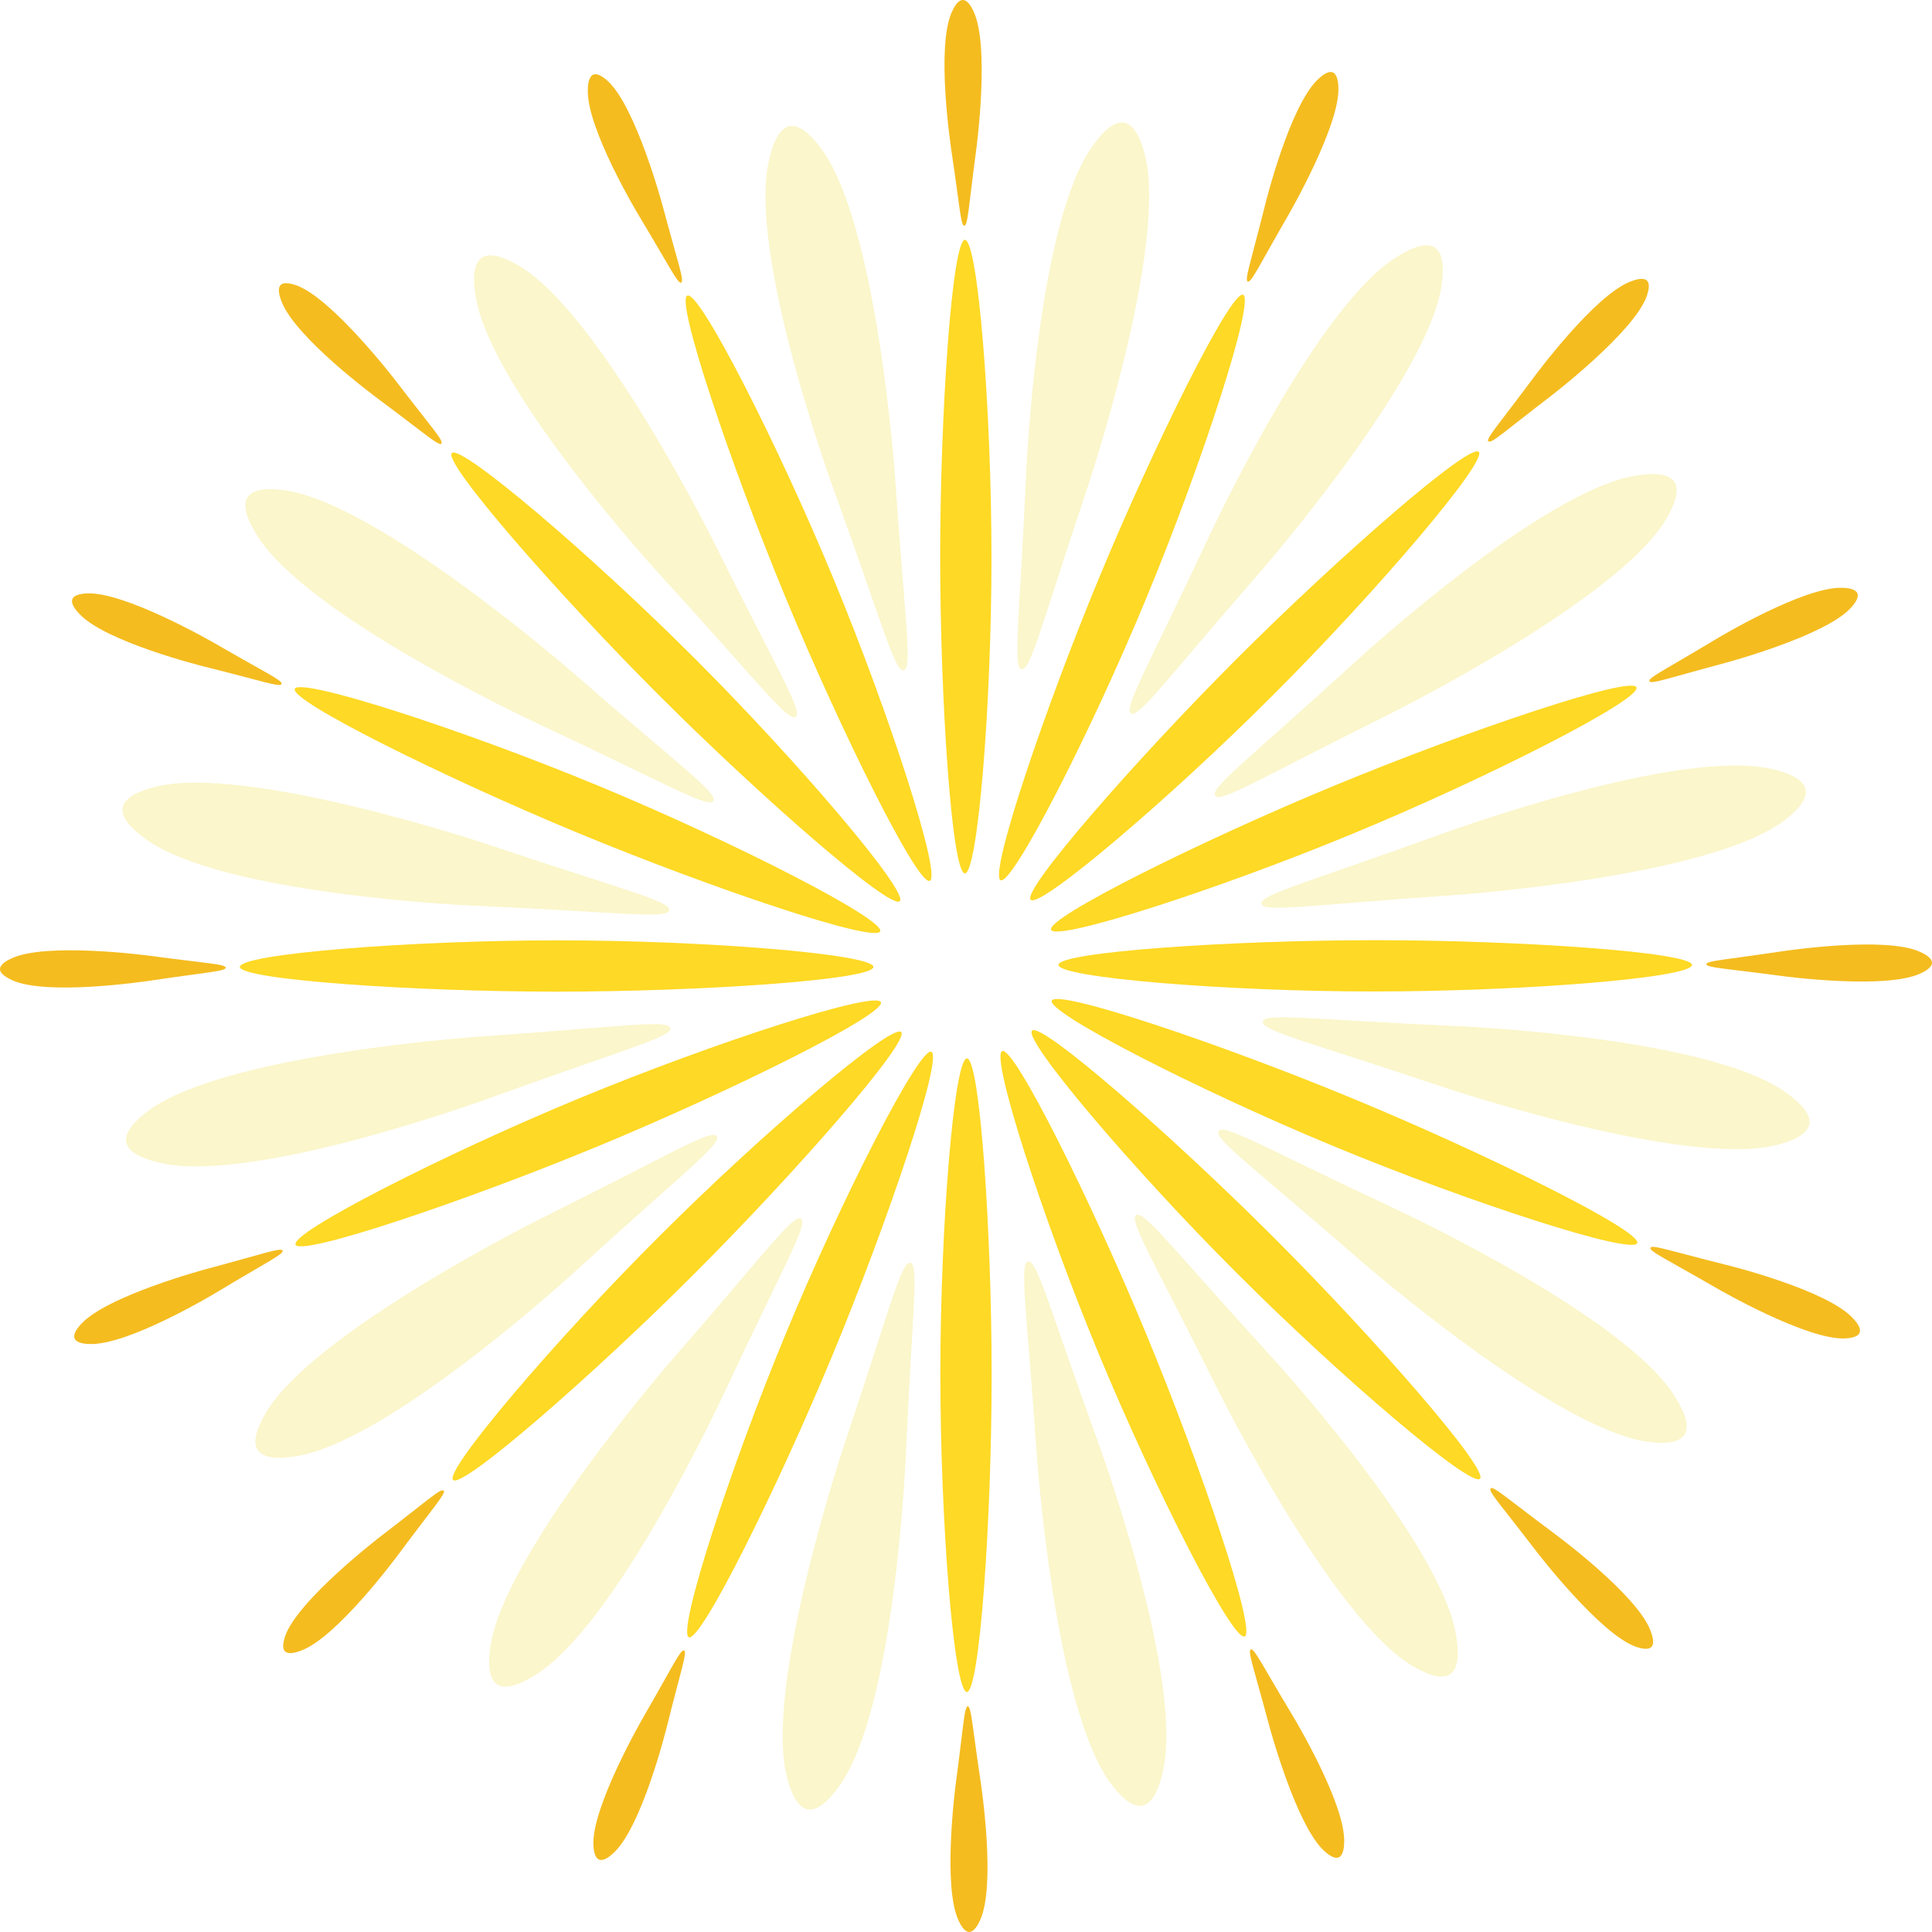
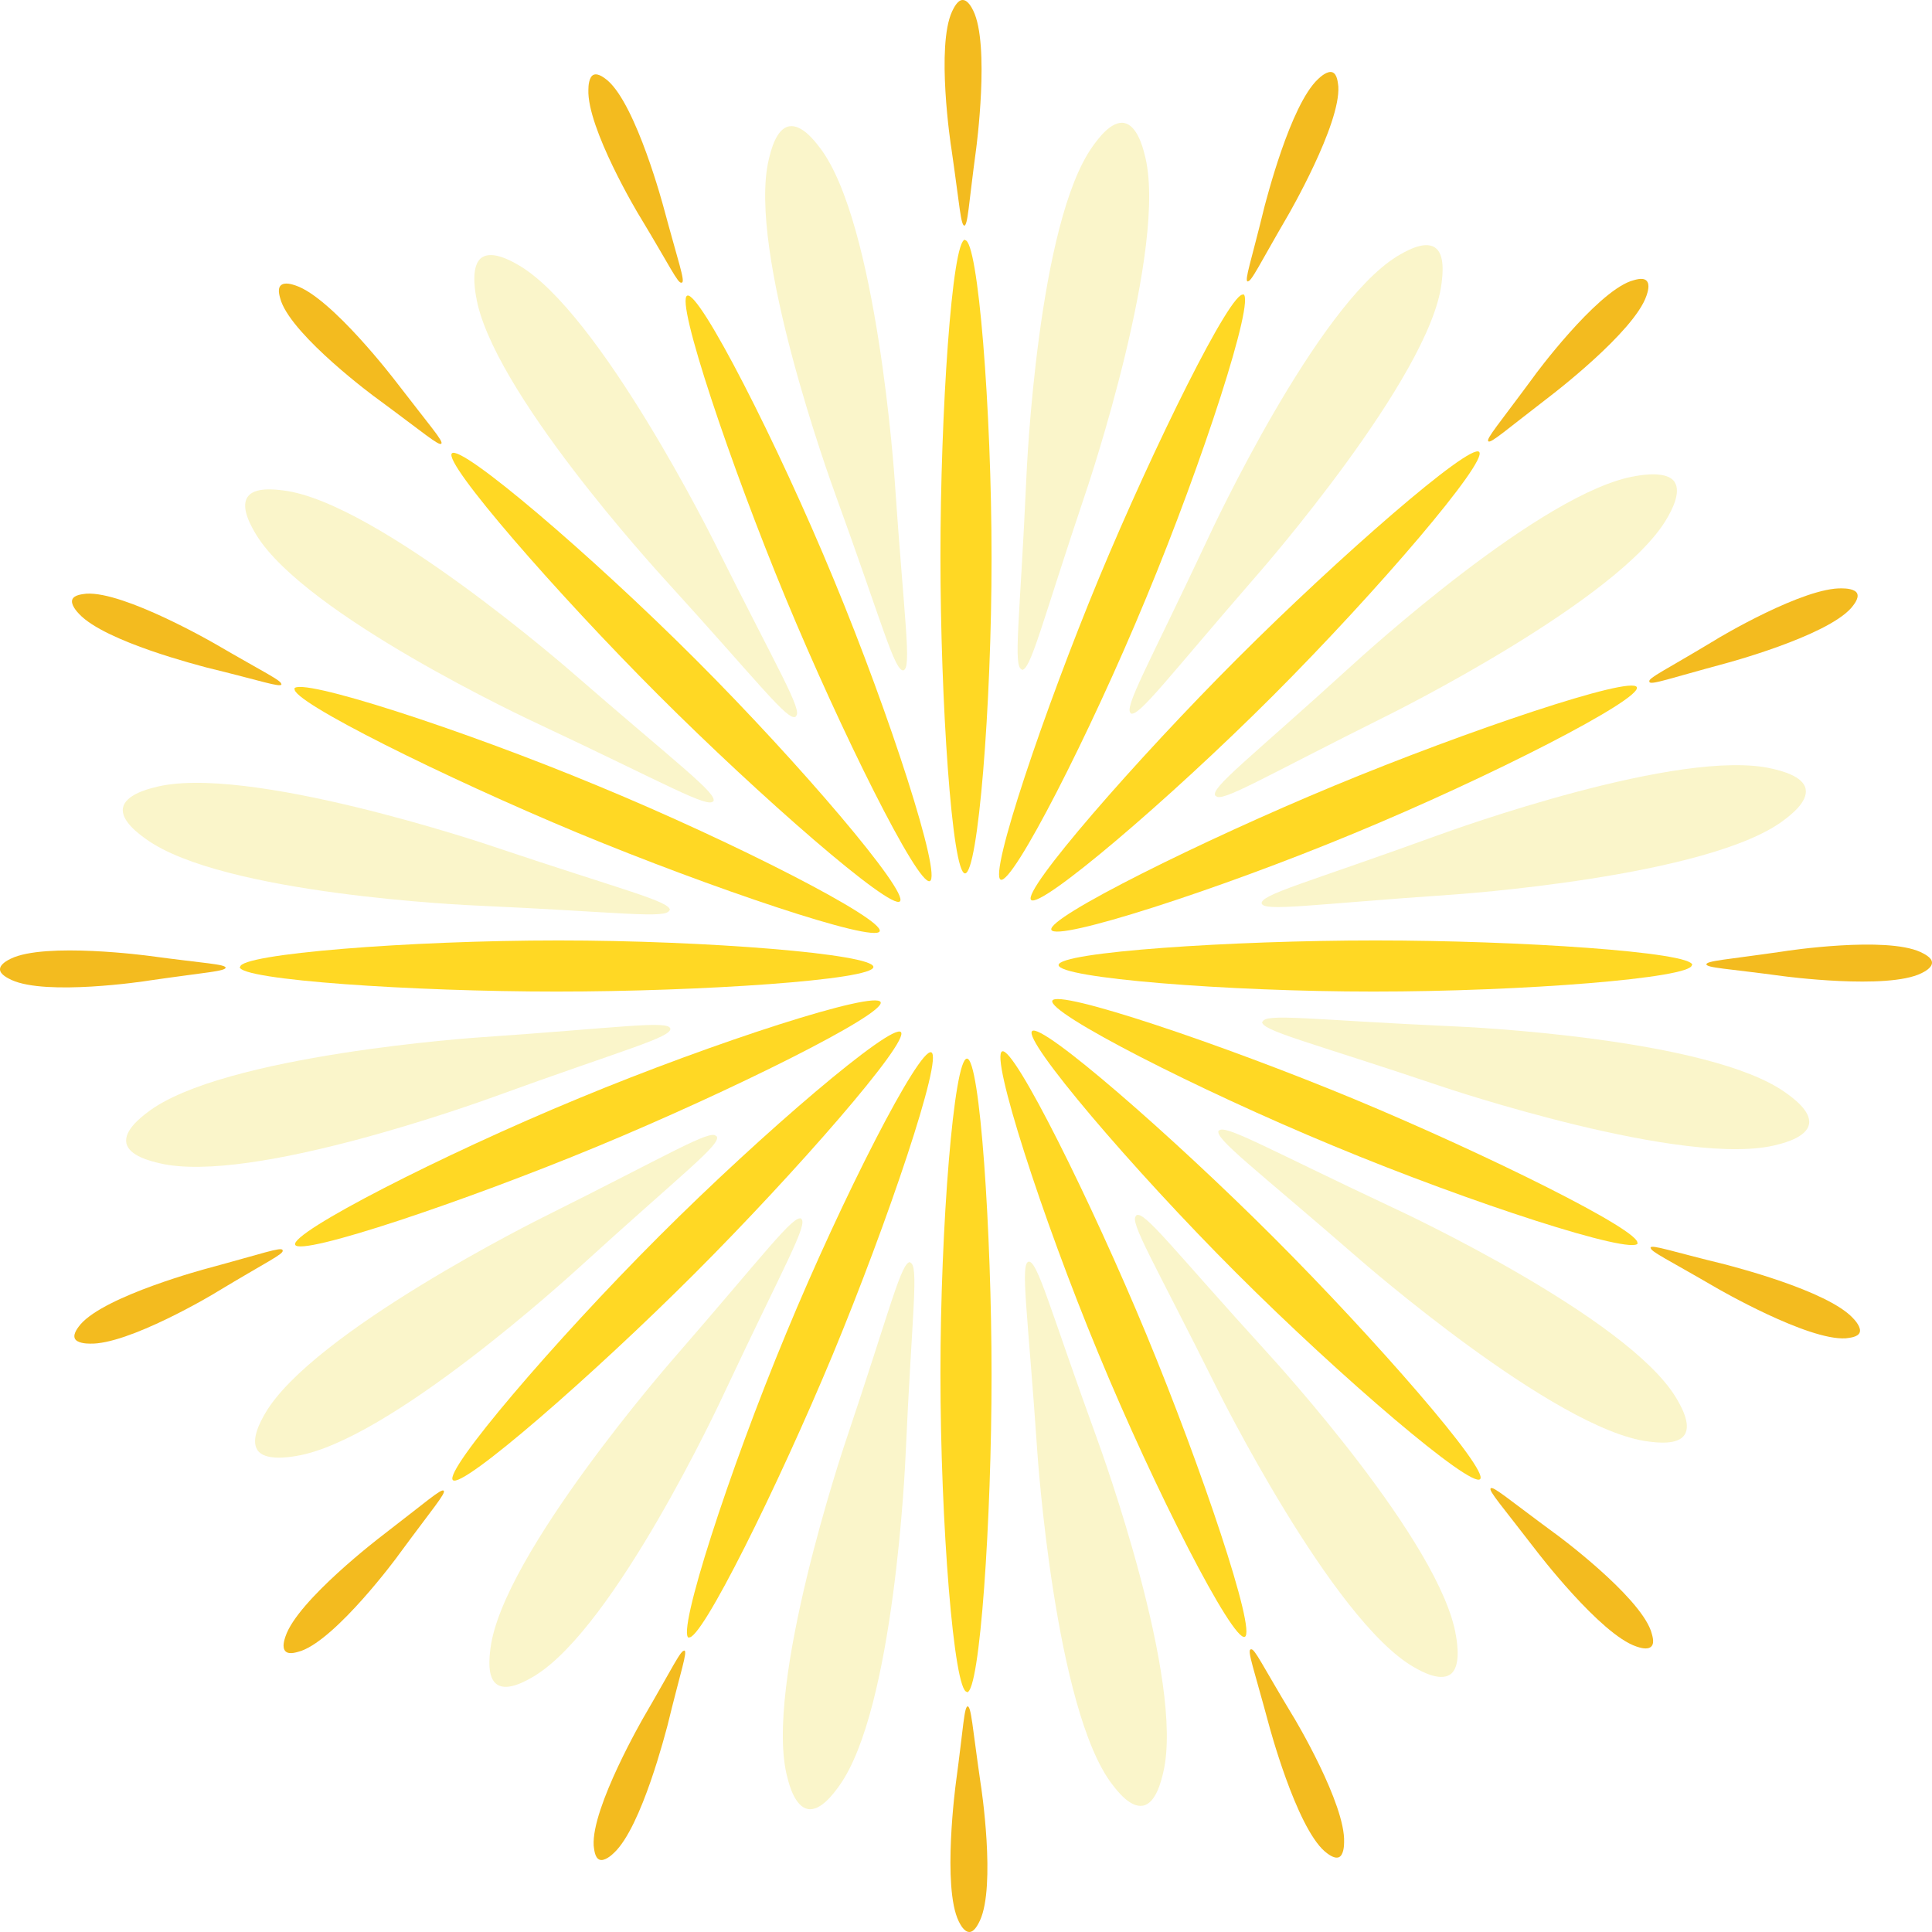
- <svg xmlns="http://www.w3.org/2000/svg" id="_图层_1" data-name="图层 1" viewBox="0 0 113.39 113.39">
-   <defs>
-     <style>
-       .cls-1 {
-         fill: #fed925;
-       }
- 
-       .cls-2 {
-         fill: #f4bc1f;
-       }
- 
-       .cls-3 {
-         fill: #fbf6cb;
-       }
-     </style>
-   </defs>
+ <svg xmlns="http://www.w3.org/2000/svg" id="a" data-name="图层 1" width="40.06" height="40.06" viewBox="0 0 40.06 40.06">
  <g>
-     <path class="cls-1" d="M56.74,99.31c.76,0,1.46-10.18,1.46-18.6,0-8.43-.69-18.59-1.45-18.59-.75,0-1.56,9.85-1.56,18.49,0,8.77.8,18.7,1.56,18.69Z" />
-     <path class="cls-1" d="M40.43,96.09c.71.29,5.24-8.85,8.46-16.63,3.23-7.79,6.48-17.44,5.77-17.73-.69-.29-5.21,8.5-8.52,16.49-3.36,8.1-6.41,17.58-5.71,17.87Z" />
-     <path class="cls-1" d="M26.59,86.86c.54.54,8.23-6.17,14.18-12.12,5.96-5.96,12.66-13.63,12.12-14.17-.53-.53-8.07,5.86-14.18,11.97-6.2,6.19-12.65,13.79-12.12,14.32Z" />
-     <path class="cls-1" d="M17.34,73.05c.3.71,9.96-2.55,17.74-5.77,7.79-3.22,16.91-7.75,16.62-8.46-.29-.7-9.7,2.33-17.68,5.63-8.1,3.35-16.97,7.9-16.67,8.59Z" />
-     <path class="cls-1" d="M14.07,56.74c0,.76,10.18,1.46,18.6,1.46,8.43,0,18.59-.69,18.59-1.45,0-.75-9.85-1.56-18.49-1.56-8.77,0-18.7.8-18.69,1.56Z" />
-     <path class="cls-1" d="M17.3,40.43c-.29.71,8.85,5.24,16.63,8.46,7.79,3.23,17.44,6.48,17.73,5.77.29-.69-8.51-5.21-16.49-8.52-8.1-3.36-17.58-6.41-17.87-5.71Z" />
-     <path class="cls-1" d="M26.52,26.59c-.54.54,6.17,8.23,12.12,14.18,5.96,5.96,13.63,12.66,14.17,12.12.53-.53-5.86-8.07-11.97-14.18-6.19-6.2-13.79-12.65-14.32-12.12Z" />
-     <path class="cls-1" d="M40.34,17.34c-.71.3,2.55,9.96,5.77,17.74,3.22,7.79,7.75,16.91,8.46,16.62.7-.29-2.33-9.7-5.63-17.68-3.35-8.1-7.9-16.97-8.59-16.67Z" />
-     <path class="cls-1" d="M56.64,14.07c-.76,0-1.46,10.18-1.46,18.6,0,8.43.69,18.59,1.45,18.59.75,0,1.56-9.85,1.56-18.49,0-8.77-.8-18.7-1.56-18.69Z" />
-     <path class="cls-1" d="M72.96,17.3c-.71-.29-5.24,8.85-8.46,16.63-3.23,7.79-6.48,17.44-5.77,17.73.69.29,5.21-8.5,8.52-16.49,3.36-8.1,6.41-17.58,5.71-17.87Z" />
-     <path class="cls-1" d="M86.79,26.52c-.54-.54-8.23,6.17-14.18,12.12-5.96,5.96-12.66,13.63-12.12,14.17.53.53,8.07-5.86,14.18-11.97,6.2-6.19,12.65-13.79,12.12-14.32Z" />
-     <path class="cls-1" d="M96.05,40.34c-.3-.71-9.96,2.55-17.74,5.77-7.79,3.22-16.91,7.75-16.62,8.46.29.7,9.7-2.33,17.68-5.63,8.1-3.35,16.97-7.9,16.67-8.59Z" />
-     <path class="cls-1" d="M99.31,56.64c0-.76-10.18-1.46-18.6-1.46-8.43,0-18.59.69-18.59,1.45,0,.75,9.85,1.56,18.49,1.56,8.77,0,18.7-.8,18.69-1.56Z" />
-     <path class="cls-1" d="M96.09,72.96c.29-.71-8.85-5.24-16.63-8.46-7.79-3.23-17.44-6.48-17.73-5.77-.29.69,8.51,5.21,16.49,8.52,8.1,3.36,17.58,6.41,17.87,5.71Z" />
-     <path class="cls-1" d="M86.86,86.79c.54-.54-6.17-8.23-12.12-14.18-5.96-5.96-13.63-12.66-14.17-12.12-.53.53,5.86,8.07,11.97,14.18,6.19,6.2,13.79,12.65,14.32,12.12Z" />
-     <path class="cls-1" d="M73.05,96.05c.71-.3-2.55-9.96-5.77-17.74-3.22-7.79-7.75-16.91-8.46-16.62-.7.29,2.33,9.7,5.63,17.68,3.35,8.1,7.9,16.97,8.59,16.67Z" />
+     <path d="M20.05,35.09c.27,0,.51-3.6.51-6.57,0-2.98-.24-6.57-.51-6.57-.27,0-.55,3.48-.55,6.53,0,3.1.28,6.61.55,6.6Z" fill="#ffd824" />
+     <path d="M14.28,33.95c.25.1,1.85-3.13,2.99-5.87,1.14-2.75,2.29-6.16,2.04-6.26-.25-.1-1.84,3-3.01,5.83-1.19,2.86-2.27,6.21-2.02,6.31Z" fill="#ffd824" />
+     <path d="M9.39,30.69c.19.19,2.91-2.18,5.01-4.28,2.11-2.11,4.47-4.82,4.28-5.01-.19-.19-2.85,2.07-5.01,4.23-2.19,2.19-4.47,4.87-4.28,5.06Z" fill="#ffd824" />
+     <path d="M6.12,25.81c.1.25,3.52-.9,6.27-2.04,2.75-1.14,5.97-2.74,5.87-2.99-.1-.25-3.43.82-6.25,1.99-2.86,1.18-5.99,2.79-5.89,3.04Z" fill="#ffd824" />
+     <path d="M4.97,20.05c0,.27,3.6.51,6.57.51,2.98,0,6.57-.24,6.57-.51,0-.27-3.48-.55-6.53-.55-3.1,0-6.61.28-6.6.55Z" fill="#ffd824" />
+     <path d="M6.11,14.28c-.1.25,3.13,1.85,5.87,2.99,2.75,1.14,6.16,2.29,6.26,2.04.1-.25-3-1.84-5.83-3.01-2.86-1.19-6.21-2.27-6.31-2.02Z" fill="#ffd824" />
+     <path d="M9.37,9.4c-.19.19,2.18,2.91,4.28,5.01,2.11,2.11,4.82,4.47,5.01,4.28.19-.19-2.07-2.85-4.23-5.01-2.19-2.19-4.87-4.47-5.06-4.28Z" fill="#ffd824" />
+     <path d="M14.25,6.13c-.25.1.9,3.52,2.04,6.27,1.14,2.75,2.74,5.97,2.99,5.87.25-.1-.82-3.43-1.99-6.25-1.18-2.86-2.79-5.99-3.04-5.89Z" fill="#ffd824" />
+     <path d="M20.01,4.97c-.27,0-.51,3.6-.51,6.57,0,2.98.24,6.57.51,6.57.27,0,.55-3.48.55-6.53,0-3.1-.28-6.61-.55-6.6Z" fill="#ffd824" />
+     <path d="M25.78,6.11c-.25-.1-1.85,3.13-2.99,5.87-1.14,2.75-2.29,6.16-2.04,6.26.25.1,1.84-3,3.01-5.83,1.19-2.86,2.27-6.21,2.02-6.31Z" fill="#ffd824" />
+     <path d="M30.67,9.37c-.19-.19-2.91,2.18-5.01,4.28-2.11,2.11-4.47,4.82-4.28,5.01.19.19,2.85-2.07,5.01-4.23,2.19-2.19,4.47-4.87,4.28-5.06Z" fill="#ffd824" />
+     <path d="M33.94,14.25c-.1-.25-3.52.9-6.27,2.04-2.75,1.14-5.97,2.74-5.87,2.99.1.25,3.43-.82,6.25-1.99,2.86-1.18,5.99-2.79,5.89-3.04Z" fill="#ffd824" />
+     <path d="M35.09,20.01c0-.27-3.6-.51-6.57-.51-2.98,0-6.57.24-6.57.51,0,.27,3.48.55,6.53.55,3.1,0,6.61-.28,6.6-.55Z" fill="#ffd824" />
+     <path d="M33.95,25.78c.1-.25-3.13-1.85-5.87-2.99-2.75-1.14-6.16-2.29-6.26-2.04-.1.25,3,1.84,5.83,3.01,2.86,1.19,6.21,2.27,6.31,2.02Z" fill="#ffd824" />
+     <path d="M30.69,30.67c.19-.19-2.18-2.91-4.28-5.01-2.11-2.11-4.82-4.47-5.01-4.28-.19.19,2.07,2.85,4.23,5.01,2.19,2.19,4.87,4.47,5.06,4.28Z" fill="#ffd824" />
+     <path d="M25.81,33.94c.25-.1-.9-3.52-2.04-6.27-1.14-2.75-2.74-5.97-2.99-5.87-.25.1.82,3.43,1.99,6.25,1.18,2.86,2.79,5.99,3.04,5.89Z" fill="#ffd824" />
  </g>
  <g>
-     <path class="cls-3" d="M53.42,74.11c.53.1.12,2.91-.25,11.16-.03.75-.68,15.09-3.92,19.56-.29.4-1.09,1.5-1.85,1.36-.73-.14-1.07-1.36-1.19-1.8-1.46-5.32,3.38-19.72,3.38-19.72,2.65-7.89,3.3-10.65,3.83-10.55Z" />
-     <path class="cls-3" d="M47.01,71.53c.45.29-1,2.73-4.5,10.21-.32.68-6.4,13.68-11.1,16.57-.42.26-1.58.97-2.23.55-.62-.41-.47-1.67-.41-2.12.69-5.48,10.67-16.93,10.67-16.93,5.47-6.27,7.12-8.58,7.57-8.29Z" />
-     <path class="cls-3" d="M42.07,66.69c.3.44-1.97,2.14-8.07,7.71-.55.51-11.15,10.19-16.6,11.06-.49.08-1.83.29-2.27-.35-.42-.62.21-1.72.43-2.12,2.73-4.8,16.34-11.55,16.34-11.55,7.45-3.7,9.86-5.2,10.17-4.76Z" />
-     <path class="cls-3" d="M39.35,60.33c.11.53-2.64,1.23-10.4,4.04-.7.26-14.2,5.15-19.57,3.87-.48-.11-1.81-.43-1.97-1.19-.15-.73.85-1.51,1.21-1.79,4.36-3.39,19.51-4.42,19.51-4.42,8.3-.57,11.1-1.03,11.21-.5Z" />
-     <path class="cls-3" d="M39.28,53.42c-.1.53-2.91.12-11.16-.25-.75-.03-15.09-.68-19.56-3.92-.4-.29-1.5-1.09-1.36-1.85.14-.73,1.36-1.07,1.8-1.19,5.32-1.46,19.72,3.38,19.72,3.38,7.89,2.65,10.65,3.3,10.55,3.83Z" />
-     <path class="cls-3" d="M41.86,47.01c-.29.45-2.73-1-10.21-4.5-.68-.32-13.68-6.4-16.57-11.1-.26-.42-.97-1.58-.55-2.23.41-.62,1.67-.47,2.12-.41,5.48.69,16.93,10.67,16.93,10.67,6.27,5.47,8.58,7.12,8.29,7.57Z" />
-     <path class="cls-3" d="M46.69,42.07c-.44.3-2.14-1.97-7.71-8.07-.51-.55-10.19-11.15-11.06-16.6-.08-.49-.29-1.83.35-2.27.62-.42,1.72.21,2.12.43,4.8,2.73,11.55,16.34,11.55,16.34,3.7,7.45,5.2,9.86,4.76,10.17Z" />
-     <path class="cls-3" d="M53.05,39.35c-.53.11-1.23-2.64-4.04-10.4-.26-.7-5.15-14.2-3.87-19.57.11-.48.43-1.81,1.19-1.97.73-.15,1.51.85,1.79,1.21,3.39,4.36,4.42,19.51,4.42,19.51.57,8.3,1.03,11.1.5,11.21Z" />
-     <path class="cls-3" d="M59.96,39.28c-.53-.1-.12-2.91.25-11.16.03-.75.68-15.09,3.92-19.56.29-.4,1.09-1.5,1.85-1.36.73.14,1.07,1.36,1.19,1.8,1.46,5.32-3.38,19.72-3.38,19.72-2.65,7.89-3.3,10.65-3.83,10.55Z" />
-     <path class="cls-3" d="M66.38,41.86c-.45-.29,1-2.73,4.5-10.21.32-.68,6.4-13.68,11.1-16.57.42-.26,1.58-.97,2.23-.55.62.41.47,1.67.41,2.12-.69,5.48-10.67,16.93-10.67,16.93-5.47,6.27-7.12,8.58-7.57,8.29Z" />
-     <path class="cls-3" d="M71.32,46.69c-.3-.44,1.97-2.14,8.07-7.71.55-.51,11.15-10.19,16.6-11.06.49-.08,1.83-.29,2.27.35.42.62-.21,1.72-.43,2.12-2.73,4.8-16.34,11.55-16.34,11.55-7.45,3.7-9.86,5.2-10.17,4.76Z" />
-     <path class="cls-3" d="M74.03,53.05c-.11-.53,2.64-1.23,10.4-4.04.7-.26,14.2-5.15,19.57-3.87.48.11,1.81.43,1.97,1.19.15.73-.85,1.51-1.21,1.79-4.36,3.39-19.51,4.42-19.51,4.42-8.3.57-11.1,1.03-11.21.5Z" />
-     <path class="cls-3" d="M74.11,59.96c.1-.53,2.91-.12,11.16.25.75.03,15.09.68,19.56,3.92.4.29,1.5,1.09,1.36,1.85-.14.73-1.36,1.07-1.8,1.19-5.32,1.46-19.72-3.38-19.72-3.38-7.89-2.65-10.65-3.3-10.55-3.83Z" />
-     <path class="cls-3" d="M71.53,66.38c.29-.45,2.73,1,10.21,4.5.68.32,13.68,6.4,16.57,11.1.26.42.97,1.58.55,2.23-.41.62-1.67.47-2.12.41-5.48-.69-16.93-10.67-16.93-10.67-6.27-5.47-8.58-7.12-8.29-7.57Z" />
-     <path class="cls-3" d="M66.69,71.32c.44-.3,2.14,1.97,7.71,8.07.51.55,10.19,11.15,11.06,16.6.08.49.29,1.83-.35,2.27-.62.42-1.72-.21-2.12-.43-4.8-2.73-11.55-16.34-11.55-16.34-3.7-7.45-5.2-9.86-4.76-10.17Z" />
-     <path class="cls-3" d="M60.33,74.03c.53-.11,1.23,2.64,4.04,10.4.26.7,5.15,14.2,3.87,19.57-.11.48-.43,1.81-1.19,1.97-.73.15-1.51-.85-1.79-1.21-3.39-4.36-4.42-19.51-4.42-19.51-.57-8.3-1.03-11.1-.5-11.21Z" />
+     <path d="M18.87,26.18c.19.04.04,1.03-.09,3.94-.01.26-.24,5.33-1.38,6.91-.1.14-.38.53-.65.48-.26-.05-.38-.48-.42-.64-.52-1.88,1.2-6.97,1.2-6.97.94-2.79,1.16-3.76,1.35-3.73Z" fill="#faf5ca" />
+     <path d="M16.61,25.27c.16.1-.35.97-1.59,3.61-.11.24-2.26,4.83-3.92,5.86-.15.09-.56.34-.79.19-.22-.14-.16-.59-.14-.75.24-1.94,3.77-5.98,3.77-5.98,1.93-2.22,2.52-3.03,2.68-2.93Z" fill="#faf5ca" />
+     <path d="M14.86,23.56c.11.16-.7.76-2.85,2.72-.2.18-3.94,3.6-5.87,3.91-.17.03-.65.1-.8-.12-.15-.22.07-.61.15-.75.97-1.7,5.77-4.08,5.77-4.08,2.63-1.31,3.49-1.84,3.59-1.68Z" fill="#faf5ca" />
+     <path d="M13.9,21.32c.04.19-.93.43-3.68,1.43-.25.09-5.02,1.82-6.91,1.37-.17-.04-.64-.15-.69-.42-.05-.26.3-.53.43-.63,1.54-1.2,6.89-1.56,6.89-1.56,2.93-.2,3.92-.36,3.96-.18Z" fill="#faf5ca" />
+     <path d="M13.88,18.87c-.04.19-1.03.04-3.94-.09-.26-.01-5.33-.24-6.91-1.38-.14-.1-.53-.38-.48-.65.05-.26.48-.38.64-.42,1.88-.52,6.97,1.2,6.97,1.2,2.79.94,3.76,1.16,3.73,1.35Z" fill="#faf5ca" />
+     <path d="M14.79,16.61c-.1.16-.97-.35-3.61-1.59-.24-.11-4.83-2.26-5.86-3.92-.09-.15-.34-.56-.19-.79.14-.22.59-.16.75-.14,1.94.24,5.98,3.77,5.98,3.77,2.22,1.93,3.03,2.52,2.93,2.68Z" fill="#faf5ca" />
+     <path d="M16.5,14.86c-.16.11-.76-.7-2.72-2.85-.18-.2-3.6-3.94-3.91-5.87-.03-.17-.1-.65.12-.8.22-.15.61.07.75.15,1.7.97,4.08,5.77,4.08,5.77,1.31,2.63,1.84,3.49,1.68,3.59Z" fill="#faf5ca" />
+     <path d="M18.74,13.9c-.19.04-.43-.93-1.43-3.68-.09-.25-1.82-5.02-1.37-6.91.04-.17.15-.64.42-.69.26-.05.53.3.63.43,1.2,1.54,1.56,6.89,1.56,6.89.2,2.93.36,3.92.18,3.96Z" fill="#faf5ca" />
+     <path d="M21.19,13.88c-.19-.04-.04-1.03.09-3.94.01-.26.24-5.33,1.38-6.91.1-.14.38-.53.65-.48.26.05.38.48.42.64.52,1.88-1.2,6.97-1.2,6.97-.94,2.79-1.16,3.76-1.35,3.73Z" fill="#faf5ca" />
+     <path d="M23.45,14.79c-.16-.1.35-.97,1.59-3.61.11-.24,2.26-4.83,3.92-5.86.15-.09.56-.34.79-.19.22.14.16.59.14.75-.24,1.94-3.77,5.98-3.77,5.98-1.93,2.22-2.52,3.03-2.68,2.93Z" fill="#faf5ca" />
+     <path d="M25.2,16.5c-.11-.16.7-.76,2.85-2.72.2-.18,3.94-3.6,5.87-3.91.17-.03.65-.1.8.12.15.22-.07.61-.15.75-.97,1.7-5.77,4.08-5.77,4.08-2.63,1.31-3.49,1.84-3.59,1.68Z" fill="#faf5ca" />
+     <path d="M26.16,18.74c-.04-.19.93-.43,3.68-1.43.25-.09,5.02-1.82,6.91-1.37.17.04.64.15.69.42.05.26-.3.53-.43.63-1.54,1.2-6.89,1.56-6.89,1.56-2.93.2-3.92.36-3.96.18Z" fill="#faf5ca" />
+     <path d="M26.18,21.19c.04-.19,1.03-.04,3.94.09.26.01,5.33.24,6.91,1.38.14.1.53.38.48.65-.05.26-.48.38-.64.42-1.88.52-6.97-1.2-6.97-1.2-2.79-.94-3.76-1.16-3.73-1.35Z" fill="#faf5ca" />
+     <path d="M25.27,23.45c.1-.16.97.35,3.61,1.59.24.11,4.83,2.26,5.86,3.92.09.15.34.56.19.79-.14.22-.59.16-.75.14-1.94-.24-5.98-3.77-5.98-3.77-2.22-1.93-3.03-2.52-2.93-2.68Z" fill="#faf5ca" />
+     <path d="M23.56,25.2c.16-.11.76.7,2.72,2.85.18.2,3.6,3.94,3.91,5.87.03.17.1.65-.12.8-.22.15-.61-.07-.75-.15-1.7-.97-4.08-5.77-4.08-5.77-1.31-2.63-1.84-3.49-1.68-3.59Z" fill="#faf5ca" />
+     <path d="M21.32,26.16c.19-.04.43.93,1.43,3.68.09.25,1.82,5.02,1.37,6.91-.04.17-.15.64-.42.69-.26.05-.53-.3-.63-.43-1.2-1.54-1.56-6.89-1.56-6.89-.2-2.93-.36-3.92-.18-3.96Z" fill="#faf5ca" />
  </g>
  <g>
-     <g id="_径向重复_" data-name="&amp;lt;径向重复&amp;gt;">
-       <path class="cls-2" d="M40.15,96.87c.2.08-.19,1.17-1,4.42-.07.29-1.49,5.95-3.14,7.46-.15.14-.55.51-.85.39-.28-.11-.32-.63-.33-.81-.15-2.24,2.94-7.57,2.94-7.57,1.69-2.92,2.17-3.97,2.37-3.89Z" />
+     <g id="b" data-name="&amp;lt;径向重复&amp;gt;">
+       <path d="M14.19,34.22c.07.03-.07.41-.35,1.56-.03.1-.53,2.1-1.11,2.64-.05.05-.2.18-.3.14-.1-.04-.11-.22-.12-.29-.05-.79,1.04-2.67,1.04-2.67.6-1.03.77-1.4.84-1.37Z" fill="#f3bb1f" />
    </g>
-     <g id="_径向重复_-2" data-name="&amp;lt;径向重复&amp;gt;">
-       <path class="cls-2" d="M26.04,87.48c.16.15-.62,1.01-2.62,3.7-.18.24-3.65,4.93-5.76,5.7-.19.07-.71.26-.93.04-.22-.21-.05-.7,0-.88.72-2.12,5.61-5.87,5.61-5.87,2.68-2.05,3.53-2.84,3.68-2.68Z" />
+     <g id="c" data-name="&amp;lt;径向重复&amp;gt;">
+       <path d="M9.2,30.91c.05.05-.22.36-.92,1.31-.06.09-1.29,1.74-2.03,2.01-.07.02-.25.09-.33.01-.08-.08-.02-.25,0-.31.25-.75,1.98-2.07,1.98-2.07.95-.73,1.25-1,1.3-.95Z" fill="#f3bb1f" />
    </g>
-     <g id="_径向重复_-3" data-name="&amp;lt;径向重复&amp;gt;">
-       <path class="cls-2" d="M16.59,73.4c.08.2-.96.69-3.83,2.42-.26.16-5.26,3.15-7.5,3.06-.2,0-.75-.03-.88-.32-.12-.28.22-.67.34-.81,1.47-1.69,7.43-3.28,7.43-3.28,3.26-.87,4.34-1.27,4.43-1.07Z" />
+     <g id="d" data-name="&amp;lt;径向重复&amp;gt;">
+       <path d="M5.86,25.93c.03.07-.34.24-1.35.85-.09.06-1.86,1.11-2.65,1.08-.07,0-.27-.01-.31-.11-.04-.1.08-.24.12-.29.52-.6,2.63-1.16,2.63-1.16,1.15-.31,1.53-.45,1.56-.38Z" fill="#f3bb1f" />
    </g>
-     <g id="_径向重复_-4" data-name="&amp;lt;径向重复&amp;gt;">
-       <path class="cls-2" d="M13.25,56.79c0,.22-1.15.27-4.46.77-.3.04-6.07.9-8.1-.04C.5,57.42,0,57.19,0,56.88c0-.3.46-.53.63-.61,2.01-1,8.12-.18,8.12-.18,3.35.45,4.5.49,4.5.71Z" />
+     <g id="e" data-name="&amp;lt;径向重复&amp;gt;">
+       <path d="M4.68,20.06c0,.08-.41.1-1.58.27-.11.02-2.14.32-2.86-.01-.06-.03-.24-.11-.24-.22,0-.11.16-.19.22-.22.71-.35,2.87-.06,2.87-.06,1.18.16,1.59.17,1.59.25Z" fill="#f3bb1f" />
    </g>
-     <g id="_径向重复_-5" data-name="&amp;lt;径向重复&amp;gt;">
-       <path class="cls-2" d="M16.52,40.15c-.08.2-1.17-.19-4.42-1-.29-.07-5.95-1.49-7.46-3.14-.14-.15-.51-.55-.39-.85.11-.28.63-.32.81-.33,2.24-.15,7.57,2.94,7.57,2.94,2.92,1.69,3.97,2.17,3.89,2.37Z" />
+     <g id="f" data-name="&amp;lt;径向重复&amp;gt;">
+       <path d="M5.84,14.19c-.03.07-.41-.07-1.56-.35-.1-.03-2.1-.53-2.64-1.11-.05-.05-.18-.2-.14-.3.04-.1.22-.11.29-.12.79-.05,2.67,1.04,2.67,1.04,1.03.6,1.4.77,1.37.84Z" fill="#f3bb1f" />
    </g>
-     <g id="_径向重复_-6" data-name="&amp;lt;径向重复&amp;gt;">
-       <path class="cls-2" d="M25.91,26.04c-.15.16-1.01-.62-3.7-2.62-.24-.18-4.93-3.65-5.7-5.76-.07-.19-.26-.71-.04-.93.21-.22.7-.05.88,0,2.12.72,5.87,5.61,5.87,5.61,2.05,2.68,2.84,3.53,2.68,3.68Z" />
+     <g id="g" data-name="&amp;lt;径向重复&amp;gt;">
+       <path d="M9.15,9.2c-.05.05-.36-.22-1.31-.92-.09-.06-1.74-1.29-2.01-2.03-.02-.07-.09-.25-.01-.33.08-.08.25-.02.31,0,.75.25,2.07,1.98,2.07,1.98.73.95,1,1.25.95,1.3Z" fill="#f3bb1f" />
    </g>
-     <g id="_径向重复_-7" data-name="&amp;lt;径向重复&amp;gt;">
-       <path class="cls-2" d="M39.98,16.59c-.2.08-.69-.96-2.42-3.83-.16-.26-3.15-5.26-3.06-7.5,0-.2.03-.75.32-.88.28-.12.67.22.81.34,1.69,1.47,3.28,7.43,3.28,7.43.87,3.26,1.27,4.34,1.07,4.43Z" />
+     <g id="h" data-name="&amp;lt;径向重复&amp;gt;">
+       <path d="M14.13,5.86c-.07.03-.24-.34-.85-1.35-.06-.09-1.11-1.86-1.08-2.65,0-.07.01-.27.11-.31.1-.04.24.08.29.12.6.52,1.16,2.63,1.16,2.63.31,1.15.45,1.53.38,1.56Z" fill="#f3bb1f" />
    </g>
-     <g id="_径向重复_-8" data-name="&amp;lt;径向重复&amp;gt;">
-       <path class="cls-2" d="M56.6,13.25c-.22,0-.27-1.15-.77-4.46-.04-.3-.9-6.07.04-8.1C55.96.5,56.19,0,56.51,0c.3,0,.53.46.61.63,1,2.01.18,8.12.18,8.12-.45,3.35-.49,4.5-.71,4.5Z" />
+     <g id="i" data-name="&amp;lt;径向重复&amp;gt;">
+       <path d="M20,4.68c-.08,0-.1-.41-.27-1.58-.02-.11-.32-2.14.01-2.86.03-.06.11-.24.22-.24.11,0,.19.16.22.22.35.71.06,2.87.06,2.87-.16,1.18-.17,1.59-.25,1.59Z" fill="#f3bb1f" />
    </g>
-     <g id="_径向重复_-9" data-name="&amp;lt;径向重复&amp;gt;">
-       <path class="cls-2" d="M73.23,16.52c-.2-.08.19-1.17,1-4.42.07-.29,1.49-5.95,3.14-7.46.15-.14.55-.51.85-.39.28.11.32.63.33.81.15,2.24-2.94,7.57-2.94,7.57-1.69,2.92-2.17,3.97-2.37,3.89Z" />
+     <g id="j" data-name="&amp;lt;径向重复&amp;gt;">
+       <path d="M25.87,5.84c-.07-.03.07-.41.35-1.56.03-.1.53-2.1,1.11-2.64.05-.05.2-.18.3-.14.1.04.11.22.12.29.05.79-1.04,2.67-1.04,2.67-.6,1.03-.77,1.4-.84,1.37Z" fill="#f3bb1f" />
    </g>
-     <g id="_径向重复_-10" data-name="&amp;lt;径向重复&amp;gt;">
-       <path class="cls-2" d="M87.35,25.91c-.16-.15.62-1.01,2.62-3.7.18-.24,3.65-4.93,5.76-5.7.19-.07.71-.26.93-.04.22.21.05.7,0,.88-.72,2.12-5.61,5.87-5.61,5.87-2.68,2.05-3.53,2.84-3.68,2.68Z" />
+     <g id="k" data-name="&amp;lt;径向重复&amp;gt;">
+       <path d="M30.86,9.15c-.05-.05.22-.36.92-1.31.06-.09,1.29-1.74,2.03-2.01.07-.02.25-.09.33-.01.08.08.02.25,0,.31-.25.75-1.98,2.07-1.98,2.07-.95.73-1.25,1-1.3.95Z" fill="#f3bb1f" />
    </g>
-     <g id="_径向重复_-11" data-name="&amp;lt;径向重复&amp;gt;">
-       <path class="cls-2" d="M96.8,39.98c-.08-.2.96-.69,3.83-2.42.26-.16,5.26-3.15,7.5-3.06.2,0,.75.03.88.32.12.28-.22.67-.34.81-1.47,1.69-7.43,3.28-7.43,3.28-3.26.87-4.34,1.27-4.43,1.07Z" />
+     <g id="l" data-name="&amp;lt;径向重复&amp;gt;">
+       <path d="M34.2,14.13c-.03-.07.34-.24,1.35-.85.09-.06,1.86-1.11,2.65-1.08.07,0,.27.01.31.11.04.1-.08.24-.12.29-.52.6-2.63,1.16-2.63,1.16-1.15.31-1.53.45-1.56.38Z" fill="#f3bb1f" />
    </g>
-     <g id="_径向重复_-12" data-name="&amp;lt;径向重复&amp;gt;">
-       <path class="cls-2" d="M100.14,56.6c0-.22,1.15-.27,4.46-.77.3-.04,6.07-.9,8.1.04.18.08.68.32.69.63,0,.3-.46.53-.63.61-2.01,1-8.12.18-8.12.18-3.35-.45-4.5-.49-4.5-.71Z" />
+     <g id="m" data-name="&amp;lt;径向重复&amp;gt;">
+       <path d="M35.38,20c0-.08.41-.1,1.58-.27.11-.02,2.14-.32,2.86.01.06.03.24.11.24.22,0,.11-.16.19-.22.22-.71.35-2.87.06-2.87.06-1.18-.16-1.59-.17-1.59-.25Z" fill="#f3bb1f" />
    </g>
-     <g id="_径向重复_-13" data-name="&amp;lt;径向重复&amp;gt;">
-       <path class="cls-2" d="M96.87,73.23c.08-.2,1.17.19,4.42,1,.29.07,5.95,1.49,7.46,3.14.14.15.51.55.39.85-.11.28-.63.32-.81.33-2.24.15-7.57-2.94-7.57-2.94-2.92-1.69-3.97-2.17-3.89-2.37Z" />
+     <g id="n" data-name="&amp;lt;径向重复&amp;gt;">
+       <path d="M34.22,25.87c.03-.07.41.07,1.56.35.1.03,2.1.53,2.64,1.11.05.05.18.2.14.3-.04.1-.22.11-.29.12-.79.05-2.67-1.04-2.67-1.04-1.03-.6-1.4-.77-1.37-.84Z" fill="#f3bb1f" />
    </g>
-     <g id="_径向重复_-14" data-name="&amp;lt;径向重复&amp;gt;">
-       <path class="cls-2" d="M87.48,87.35c.15-.16,1.01.62,3.7,2.62.24.18,4.93,3.65,5.7,5.76.07.19.26.71.04.93-.21.22-.7.05-.88,0-2.12-.72-5.87-5.61-5.87-5.61-2.05-2.68-2.84-3.53-2.68-3.68Z" />
+     <g id="o" data-name="&amp;lt;径向重复&amp;gt;">
+       <path d="M30.91,30.86c.05-.05.36.22,1.31.92.09.06,1.74,1.29,2.01,2.03.02.07.09.25.01.33-.08.08-.25.02-.31,0-.75-.25-2.07-1.98-2.07-1.98-.73-.95-1-1.25-.95-1.3Z" fill="#f3bb1f" />
    </g>
-     <g id="_径向重复_-15" data-name="&amp;lt;径向重复&amp;gt;">
-       <path class="cls-2" d="M73.41,96.8c.2-.08.69.96,2.42,3.83.16.26,3.15,5.26,3.06,7.5,0,.2-.03.75-.32.88-.28.12-.67-.22-.81-.34-1.69-1.47-3.28-7.43-3.28-7.43-.87-3.26-1.27-4.34-1.07-4.43Z" />
+     <g id="p" data-name="&amp;lt;径向重复&amp;gt;">
+       <path d="M25.94,34.2c.07-.03.24.34.85,1.35.06.09,1.11,1.86,1.08,2.65,0,.07-.01.27-.11.31-.1.04-.24-.08-.29-.12-.6-.52-1.16-2.63-1.16-2.63-.31-1.15-.45-1.53-.38-1.56Z" fill="#f3bb1f" />
    </g>
-     <g id="_径向重复_-16" data-name="&amp;lt;径向重复&amp;gt;">
-       <path class="cls-2" d="M56.79,100.14c.22,0,.27,1.15.77,4.46.04.3.9,6.07-.04,8.1-.08.18-.32.68-.63.69-.3,0-.53-.46-.61-.63-1-2.01-.18-8.12-.18-8.12.45-3.35.49-4.5.71-4.5Z" />
+     <g id="q" data-name="&amp;lt;径向重复&amp;gt;">
+       <path d="M20.06,35.38c.08,0,.1.41.27,1.58.02.11.32,2.14-.01,2.86-.03.06-.11.24-.22.24-.11,0-.19-.16-.22-.22-.35-.71-.06-2.87-.06-2.87.16-1.18.17-1.59.25-1.59Z" fill="#f3bb1f" />
    </g>
  </g>
</svg>
